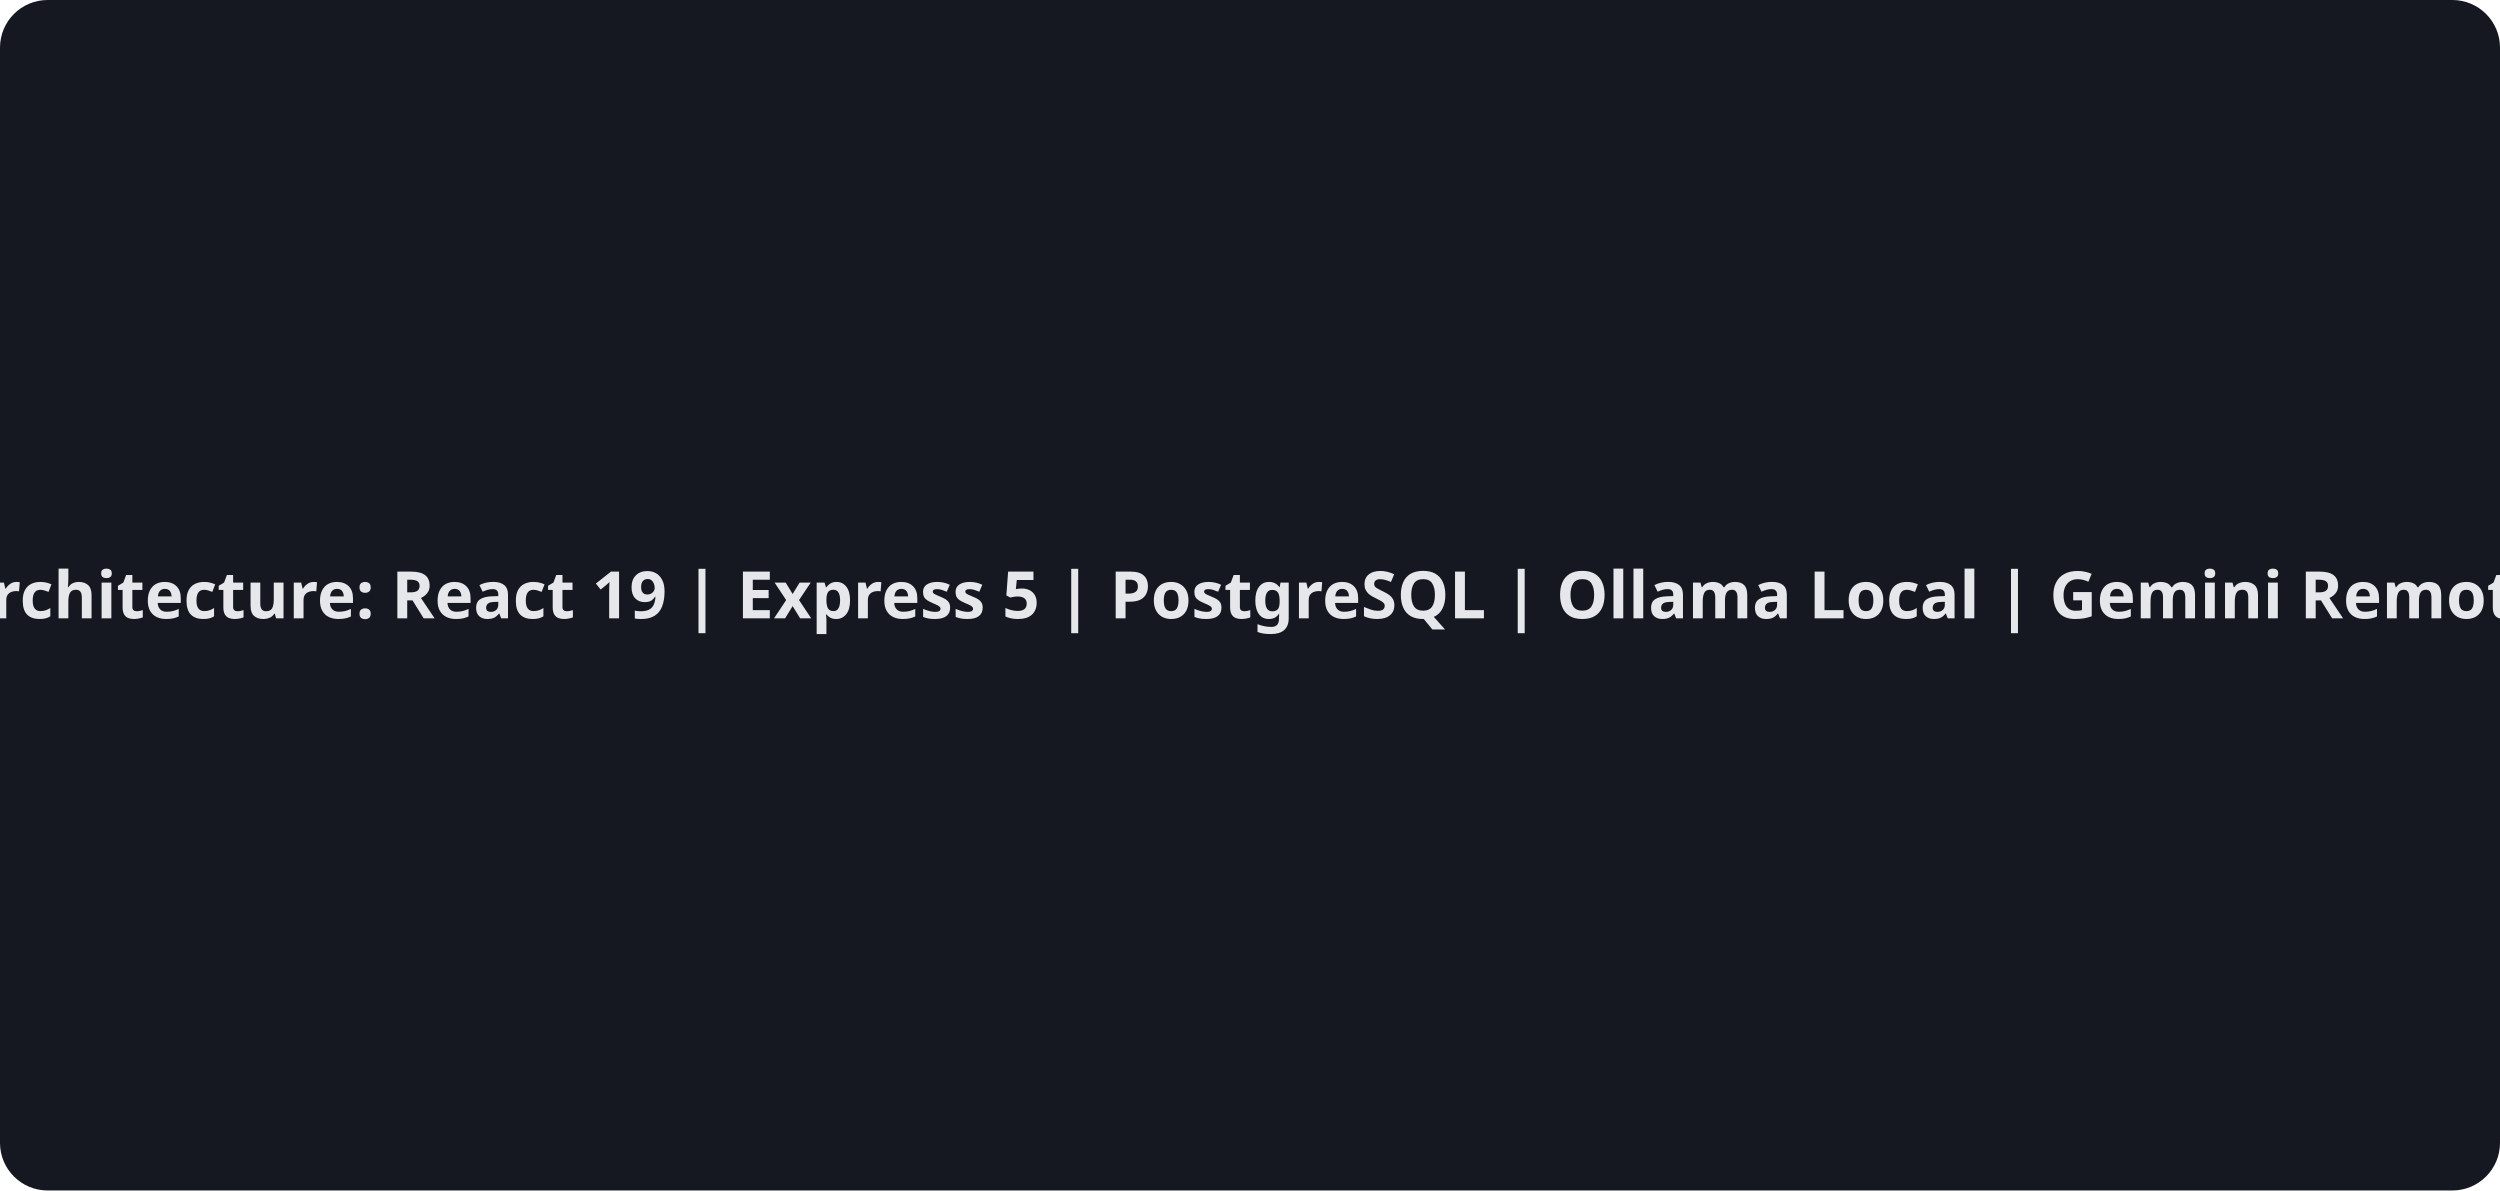
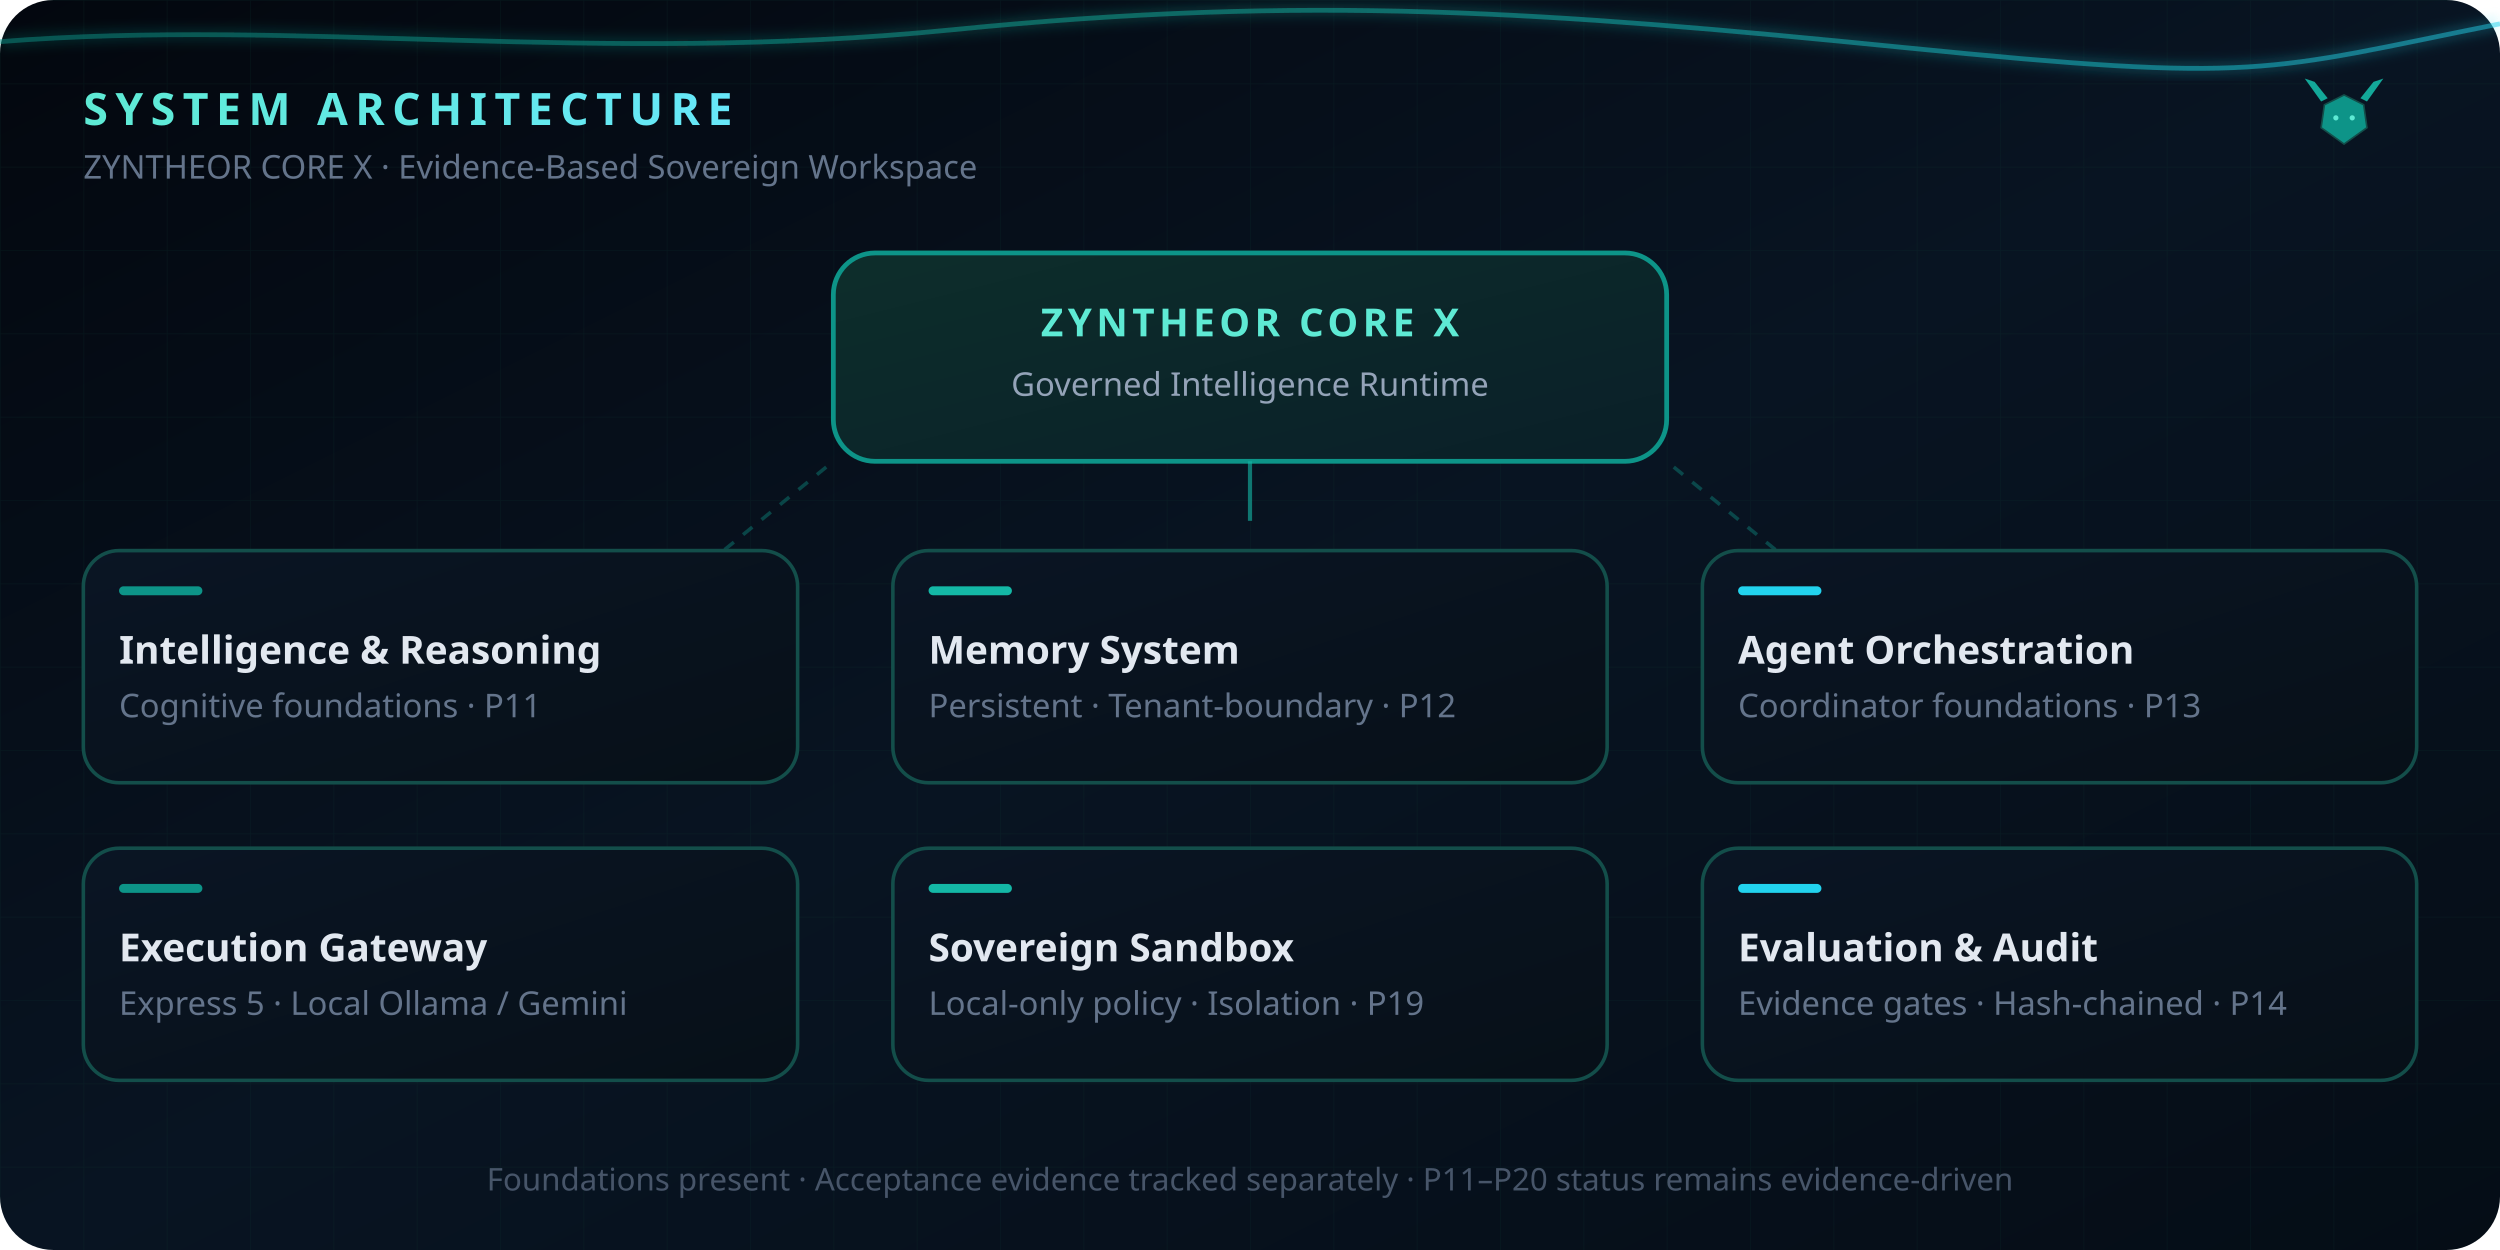
- <svg xmlns="http://www.w3.org/2000/svg" width="840" height="400" viewBox="0 0 840 400">
-   <rect width="840" height="400" rx="16" fill="#151821" />
-   <text x="50%" y="50%" dominant-baseline="middle" text-anchor="middle" font-family="system-ui" font-weight="700" font-size="22" fill="#e5e7eb">Architecture: React 19 | Express 5 | PostgreSQL | Ollama Local | Gemini Remote</text>
+ <svg xmlns="http://www.w3.org/2000/svg" viewBox="0 0 840 420" width="840" height="420" role="img" aria-label="ZYNTHEOR AI ENGINE System Architecture">
+   <defs>
+     <linearGradient id="bg" x1="0%" y1="0%" x2="100%" y2="100%">
+       <stop offset="0%" stop-color="#03070E" />
+       <stop offset="50%" stop-color="#081422" />
+       <stop offset="100%" stop-color="#050D16" />
+     </linearGradient>
+     <linearGradient id="card" x1="0%" y1="0%" x2="100%" y2="100%">
+       <stop offset="0%" stop-color="#0A1524" />
+       <stop offset="100%" stop-color="#071018" />
+     </linearGradient>
+     <linearGradient id="core" x1="0%" y1="0%" x2="100%" y2="100%">
+       <stop offset="0%" stop-color="#0D2E2B" />
+       <stop offset="100%" stop-color="#0A1F28" />
+     </linearGradient>
+     <linearGradient id="flow" x1="0%" y1="0%" x2="100%" y2="0%">
+       <stop offset="0%" stop-color="#0D9488" />
+       <stop offset="50%" stop-color="#14B8A6" />
+       <stop offset="100%" stop-color="#22D3EE" />
+     </linearGradient>
+     <linearGradient id="titleGrad" x1="0%" y1="0%" x2="100%" y2="0%">
+       <stop offset="0%" stop-color="#5EEAD4" />
+       <stop offset="100%" stop-color="#67E8F9" />
+     </linearGradient>
+     <filter id="g" x="-20%" y="-20%" width="140%" height="140%">
+       <feGaussianBlur stdDeviation="2.2" result="b" />
+       <feMerge>
+         <feMergeNode in="b" />
+         <feMergeNode in="SourceGraphic" />
+       </feMerge>
+     </filter>
+     <pattern id="grid" width="28" height="28" patternUnits="userSpaceOnUse">
+       <path d="M 28 0 L 0 0 0 28" fill="none" stroke="#0F3D3A" stroke-width="0.5" stroke-opacity="0.2" />
+     </pattern>
+   </defs>
+   <rect width="840" height="420" rx="18" fill="url(#bg)" />
+   <rect width="840" height="420" rx="18" fill="url(#grid)" />
+   <path d="M 0 14 C 100 6, 200 22, 320 10 S 520 4, 640 16 S 760 24, 840 8" fill="none" stroke="url(#flow)" stroke-width="1.6" opacity="0.55" filter="url(#g)" />
+   <text x="28" y="42" font-family="system-ui,sans-serif" font-size="15" font-weight="700" letter-spacing="2.5" fill="url(#titleGrad)">SYSTEM ARCHITECTURE</text>
+   <text x="28" y="60" font-family="system-ui,sans-serif" font-size="11" fill="#64748B">ZYNTHEOR CORE X · Evidence-Based Sovereign Workspace</text>
+   <g transform="translate(770, 22) scale(0.55)">
+     <path d="M18 22 L8 8 L14 10 L22 20 Z" fill="#14B8A6" opacity="0.9" />
+     <path d="M46 22 L56 8 L50 10 L42 20 Z" fill="#14B8A6" opacity="0.9" />
+     <path d="M20 24 L32 18 L44 24 L46 38 L32 48 L18 38 Z" fill="#0D9488" stroke="#134E4A" stroke-width="1" />
+     <circle cx="27" cy="32" r="1.6" fill="#5EEAD4" />
+     <circle cx="37" cy="32" r="1.6" fill="#5EEAD4" />
+   </g>
+   <g transform="translate(280, 85)">
+     <rect width="280" height="70" rx="14" fill="url(#core)" stroke="#0D9488" stroke-width="1.6" />
+     <text x="140" y="28" text-anchor="middle" font-family="system-ui,sans-serif" font-size="13" font-weight="700" letter-spacing="1.5" fill="#5EEAD4">ZYNTHEOR CORE X</text>
+     <text x="140" y="48" text-anchor="middle" font-family="system-ui,sans-serif" font-size="11" fill="#94A3B8">Governed Intelligence Runtime</text>
+   </g>
+   <path d="M 420 155 L 420 175" stroke="#14B8A6" stroke-width="1.4" opacity="0.6" />
+   <path d="M 200 220 L 280 155" stroke="#0D9488" stroke-width="1.2" opacity="0.4" stroke-dasharray="4 4" />
+   <path d="M 640 220 L 560 155" stroke="#0D9488" stroke-width="1.2" opacity="0.4" stroke-dasharray="4 4" />
+   <g transform="translate(28, 185)">
+     <rect width="240" height="78" rx="12" fill="url(#card)" stroke="#134E4A" stroke-width="1.2" />
+     <rect x="12" y="12" width="28" height="3" rx="1.5" fill="#0D9488" />
+     <text x="12" y="38" font-family="system-ui,sans-serif" font-size="13" font-weight="700" fill="#E2E8F0">Intelligence &amp; Reasoning</text>
+     <text x="12" y="56" font-family="system-ui,sans-serif" font-size="11" fill="#64748B">Cognitive foundations · P11</text>
+   </g>
+   <g transform="translate(300, 185)">
+     <rect width="240" height="78" rx="12" fill="url(#card)" stroke="#134E4A" stroke-width="1.2" />
+     <rect x="12" y="12" width="28" height="3" rx="1.5" fill="#14B8A6" />
+     <text x="12" y="38" font-family="system-ui,sans-serif" font-size="13" font-weight="700" fill="#E2E8F0">Memory System</text>
+     <text x="12" y="56" font-family="system-ui,sans-serif" font-size="11" fill="#64748B">Persistent · Tenant-boundary · P12</text>
+   </g>
+   <g transform="translate(572, 185)">
+     <rect width="240" height="78" rx="12" fill="url(#card)" stroke="#134E4A" stroke-width="1.2" />
+     <rect x="12" y="12" width="28" height="3" rx="1.5" fill="#22D3EE" />
+     <text x="12" y="38" font-family="system-ui,sans-serif" font-size="13" font-weight="700" fill="#E2E8F0">Agent Orchestration</text>
+     <text x="12" y="56" font-family="system-ui,sans-serif" font-size="11" fill="#64748B">Coordinator foundations · P13</text>
+   </g>
+   <g transform="translate(28, 285)">
+     <rect width="240" height="78" rx="12" fill="url(#card)" stroke="#134E4A" stroke-width="1.2" />
+     <rect x="12" y="12" width="28" height="3" rx="1.5" fill="#0D9488" />
+     <text x="12" y="38" font-family="system-ui,sans-serif" font-size="13" font-weight="700" fill="#E2E8F0">Execution Gateway</text>
+     <text x="12" y="56" font-family="system-ui,sans-serif" font-size="11" fill="#64748B">Express 5 · Local Ollama / Gemini</text>
+   </g>
+   <g transform="translate(300, 285)">
+     <rect width="240" height="78" rx="12" fill="url(#card)" stroke="#134E4A" stroke-width="1.2" />
+     <rect x="12" y="12" width="28" height="3" rx="1.5" fill="#14B8A6" />
+     <text x="12" y="38" font-family="system-ui,sans-serif" font-size="13" font-weight="700" fill="#E2E8F0">Sovereign Sandbox</text>
+     <text x="12" y="56" font-family="system-ui,sans-serif" font-size="11" fill="#64748B">Local-only policy · Isolation · P19</text>
+   </g>
+   <g transform="translate(572, 285)">
+     <rect width="240" height="78" rx="12" fill="url(#card)" stroke="#134E4A" stroke-width="1.2" />
+     <rect x="12" y="12" width="28" height="3" rx="1.5" fill="#22D3EE" />
+     <text x="12" y="38" font-family="system-ui,sans-serif" font-size="13" font-weight="700" fill="#E2E8F0">Evaluation &amp; Audit</text>
+     <text x="12" y="56" font-family="system-ui,sans-serif" font-size="11" fill="#64748B">Evidence gates · Hash-chained · P14</text>
+   </g>
+   <text x="420" y="400" text-anchor="middle" font-family="system-ui,sans-serif" font-size="10.5" fill="#475569">
+     Foundations present · Acceptance evidence tracked separately · P11–P20 status remains evidence-driven
+   </text>
</svg>
